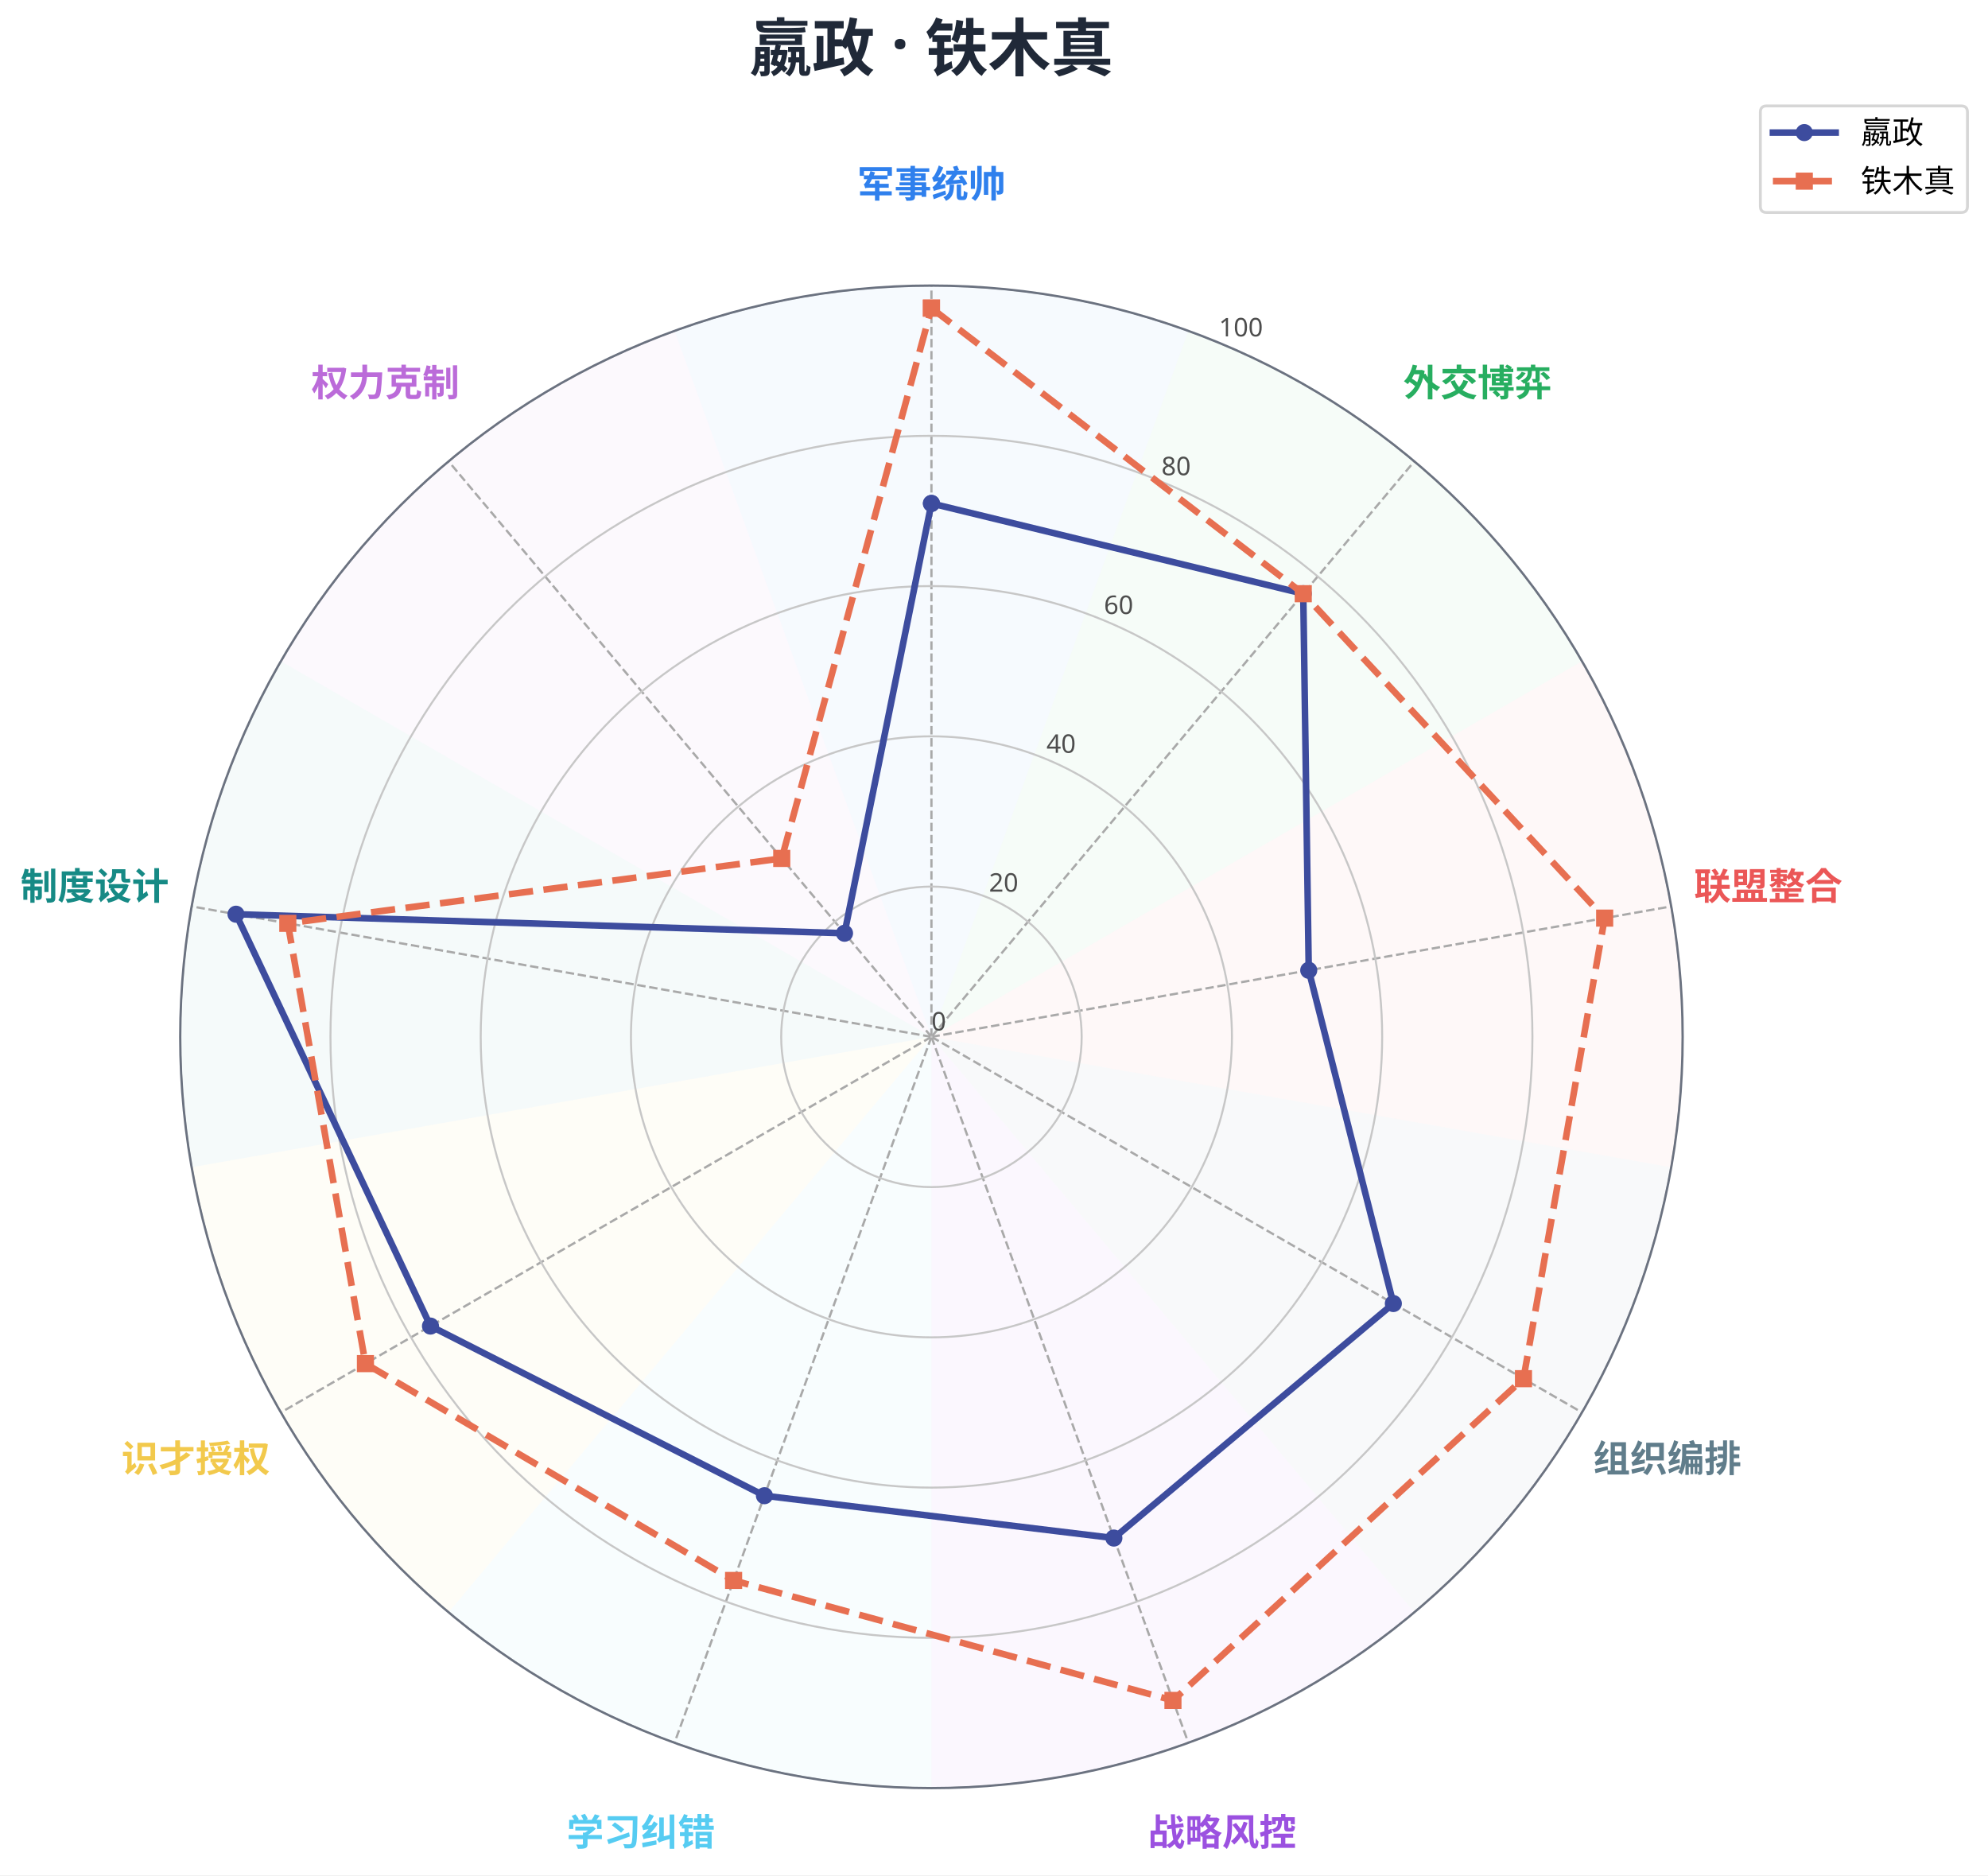
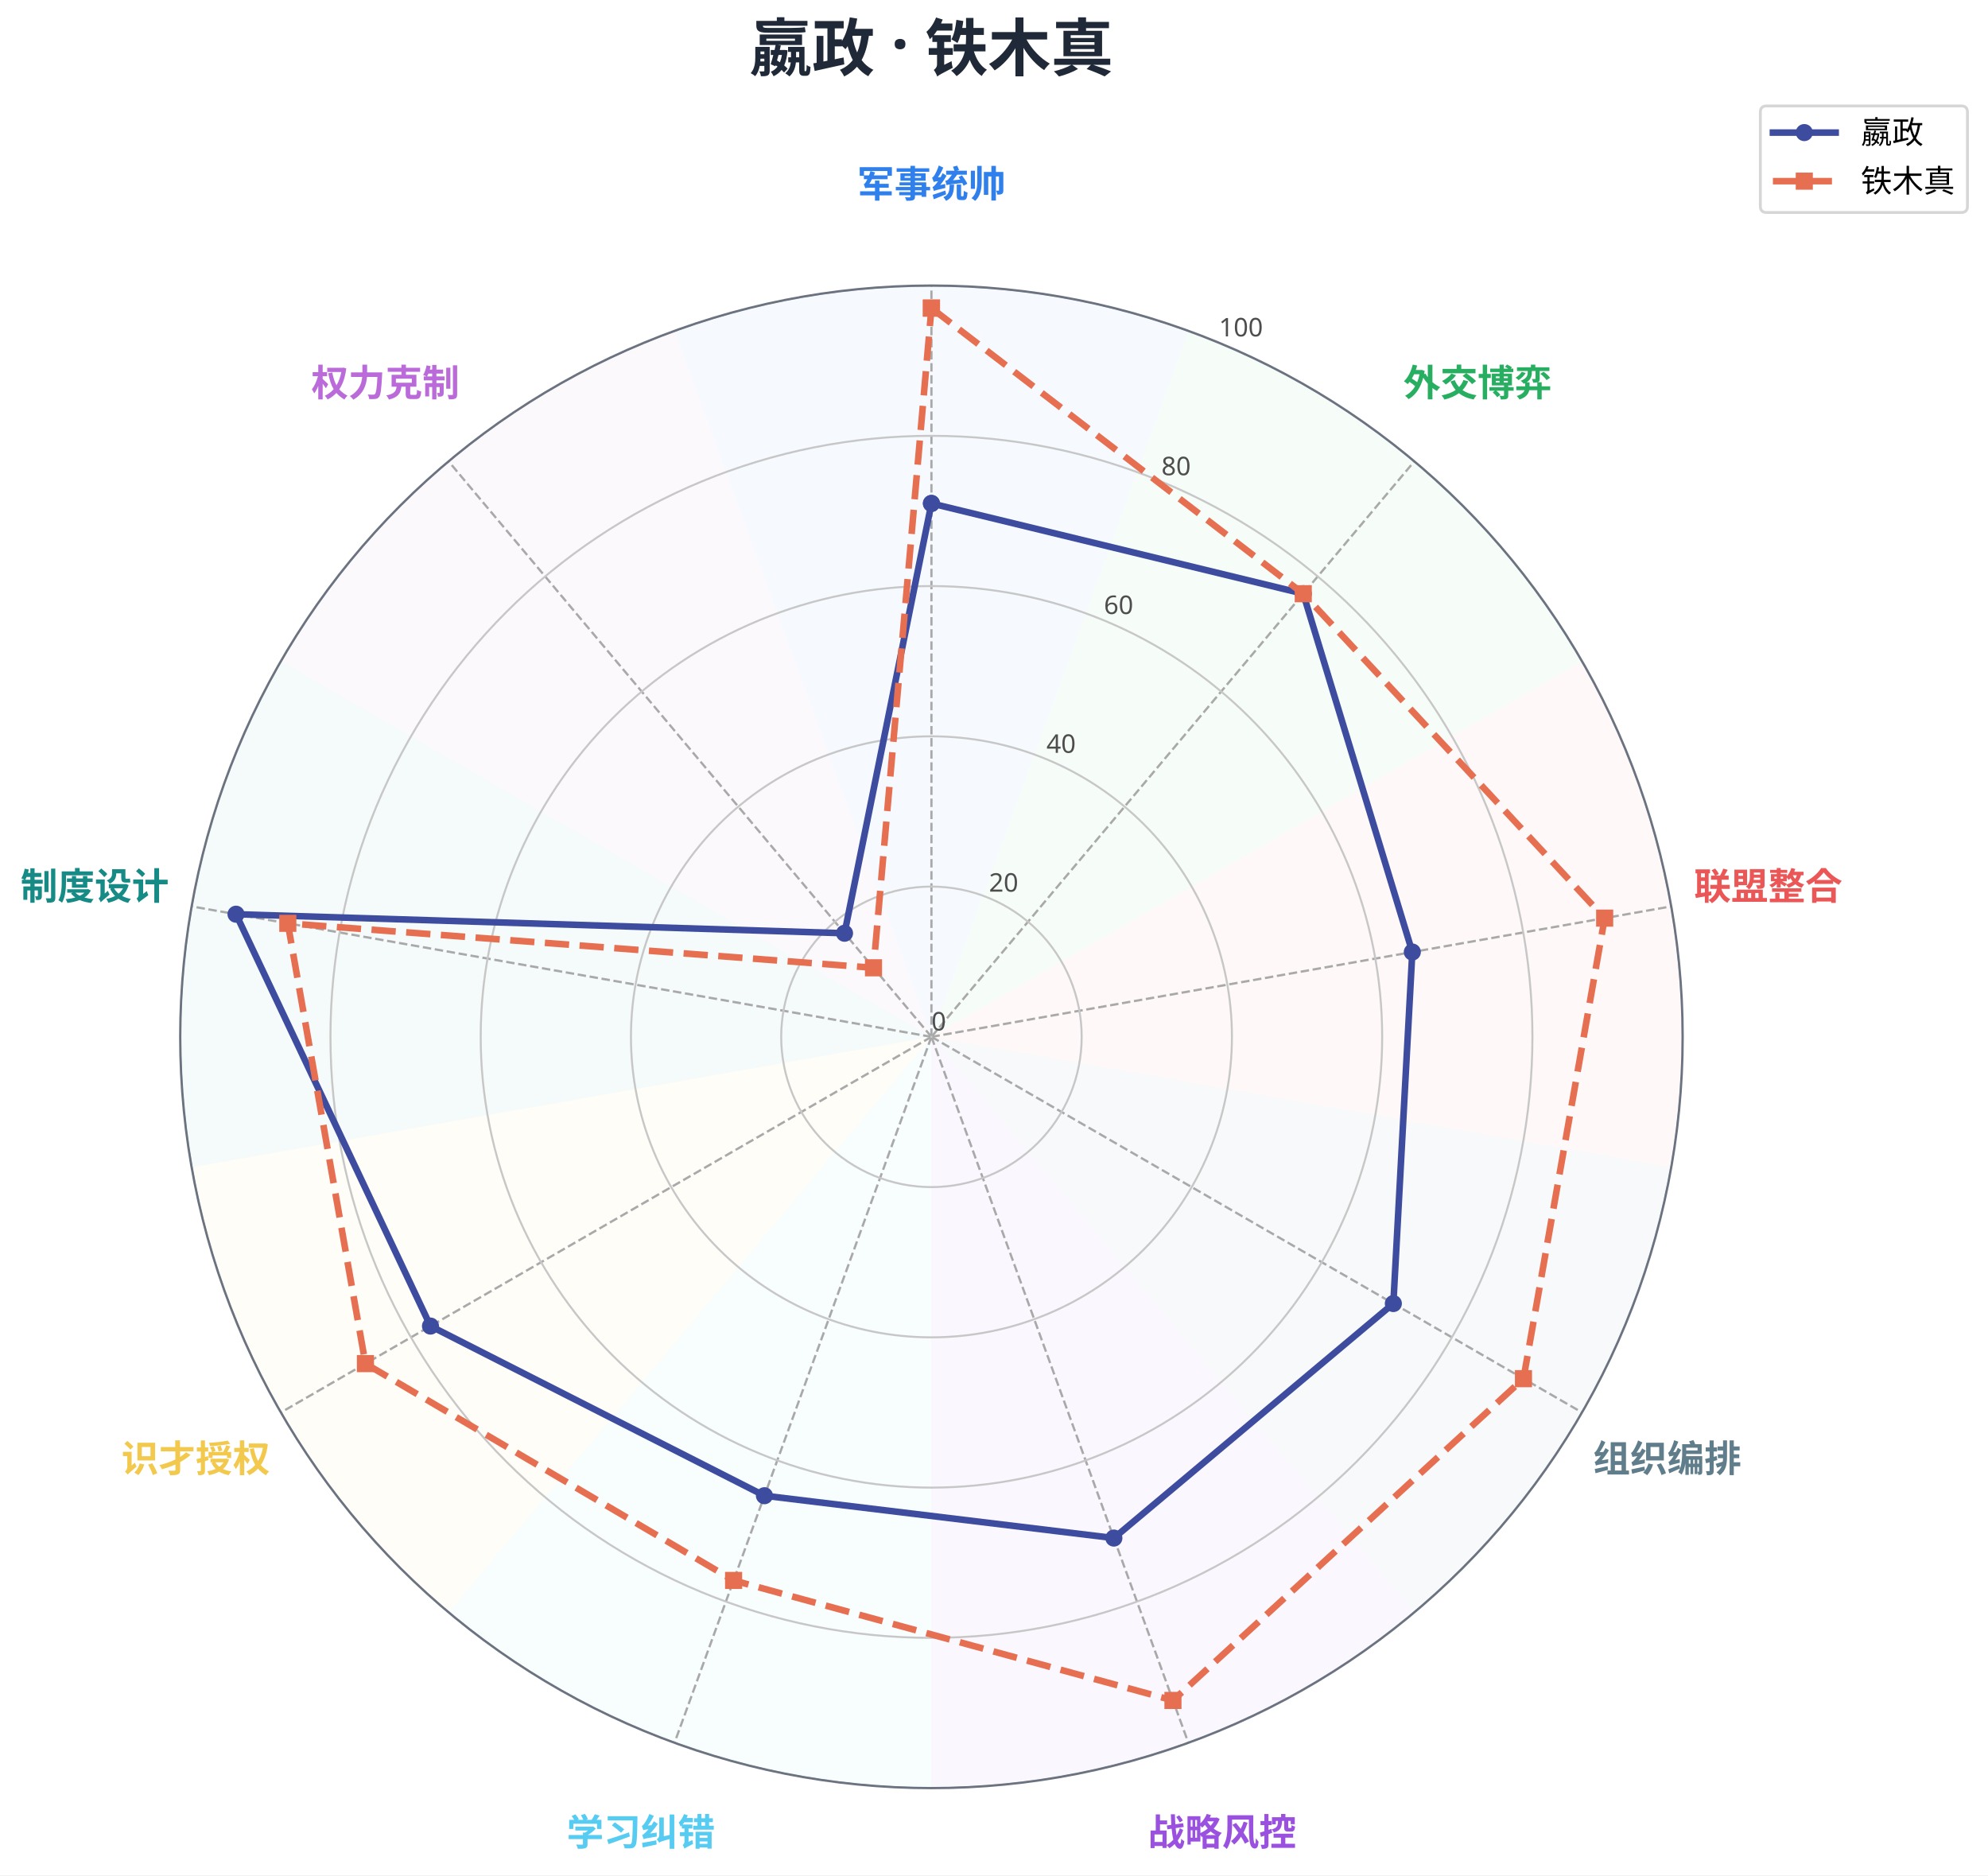
<svg xmlns="http://www.w3.org/2000/svg" xmlns:xlink="http://www.w3.org/1999/xlink" width="696.891pt" height="657.328pt" viewBox="0 0 696.891 657.328" version="1.1">
  <defs>
    <style type="text/css">*{stroke-linejoin: round; stroke-linecap: butt}</style>
  </defs>
  <g id="figure_1">
    <g id="patch_1">
      <path d="M 0 657.328 L 696.891 657.328 L 696.891 0 L 0 0 z " style="fill: #ffffff" />
    </g>
    <g id="axes_1">
      <g id="patch_2">
        <path d="M 589.855 363.438 C 589.855 328.857 583.043 294.611 569.81 262.662 C 556.576 230.713 537.177 201.681 512.725 177.229 C 488.272 152.776 459.24 133.377 427.291 120.144 C 395.342 106.91 361.097 100.098 326.515 100.098 C 291.934 100.098 257.688 106.91 225.739 120.144 C 193.79 133.377 164.758 152.776 140.306 177.229 C 115.853 201.681 96.454 230.713 83.221 262.662 C 69.987 294.611 63.175 328.857 63.175 363.438 C 63.175 398.02 69.987 432.265 83.221 464.214 C 96.454 496.163 115.853 525.195 140.306 549.648 C 164.758 574.1 193.79 593.499 225.739 606.732 C 257.688 619.966 291.934 626.778 326.515 626.778 C 361.097 626.778 395.342 619.966 427.291 606.732 C 459.24 593.499 488.272 574.1 512.725 549.648 C 537.177 525.195 556.576 496.163 569.81 464.214 C 583.043 432.265 589.855 398.02 589.855 363.438 M 326.515 363.438 C 326.515 363.438 326.515 363.438 326.515 363.438 C 326.515 363.438 326.515 363.438 326.515 363.438 C 326.515 363.438 326.515 363.438 326.515 363.438 C 326.515 363.438 326.515 363.438 326.515 363.438 C 326.515 363.438 326.515 363.438 326.515 363.438 C 326.515 363.438 326.515 363.438 326.515 363.438 C 326.515 363.438 326.515 363.438 326.515 363.438 C 326.515 363.438 326.515 363.438 326.515 363.438 C 326.515 363.438 326.515 363.438 326.515 363.438 C 326.515 363.438 326.515 363.438 326.515 363.438 C 326.515 363.438 326.515 363.438 326.515 363.438 C 326.515 363.438 326.515 363.438 326.515 363.438 C 326.515 363.438 326.515 363.438 326.515 363.438 C 326.515 363.438 326.515 363.438 326.515 363.438 C 326.515 363.438 326.515 363.438 326.515 363.438 C 326.515 363.438 326.515 363.438 326.515 363.438 z " style="fill: #ffffff" />
      </g>
      <g id="patch_3">
-         <path d="M 326.515 363.438 C 326.515 363.438 326.515 363.438 326.515 363.438 C 326.515 363.438 326.515 363.438 326.515 363.438 L 416.583 115.979 C 387.717 105.473 357.234 100.098 326.515 100.098 C 295.797 100.098 265.314 105.473 236.448 115.979 z " clip-path="url(#p29d06a5797)" style="fill: #2f80ed; opacity: 0.045" />
+         <path d="M 326.515 363.438 C 326.515 363.438 326.515 363.438 326.515 363.438 C 326.515 363.438 326.515 363.438 326.515 363.438 L 416.583 115.979 C 387.717 105.473 357.234 100.098 326.515 100.098 C 295.797 100.098 265.314 105.473 236.448 115.979 z " clip-path="url(#p7f6517b4c7)" style="fill: #2f80ed; opacity: 0.045" />
      </g>
      <g id="patch_4">
-         <path d="M 326.515 363.438 C 326.515 363.438 326.515 363.438 326.515 363.438 C 326.515 363.438 326.515 363.438 326.515 363.438 L 554.574 231.768 C 539.215 205.165 519.319 181.453 495.787 161.708 C 472.255 141.962 445.449 126.486 416.583 115.979 z " clip-path="url(#p29d06a5797)" style="fill: #27ae60; opacity: 0.045" />
+         <path d="M 326.515 363.438 C 326.515 363.438 326.515 363.438 326.515 363.438 C 326.515 363.438 326.515 363.438 326.515 363.438 L 554.574 231.768 C 539.215 205.165 519.319 181.453 495.787 161.708 C 472.255 141.962 445.449 126.486 416.583 115.979 z " clip-path="url(#p7f6517b4c7)" style="fill: #27ae60; opacity: 0.045" />
      </g>
      <g id="patch_5">
-         <path d="M 326.515 363.438 C 326.515 363.438 326.515 363.438 326.515 363.438 C 326.515 363.438 326.515 363.438 326.515 363.438 L 585.854 409.167 C 591.189 378.915 591.189 347.961 585.854 317.71 C 580.52 287.458 569.934 258.371 554.574 231.768 z " clip-path="url(#p29d06a5797)" style="fill: #eb5757; opacity: 0.045" />
+         <path d="M 326.515 363.438 C 326.515 363.438 326.515 363.438 326.515 363.438 C 326.515 363.438 326.515 363.438 326.515 363.438 L 585.854 409.167 C 591.189 378.915 591.189 347.961 585.854 317.71 C 580.52 287.458 569.934 258.371 554.574 231.768 z " clip-path="url(#p7f6517b4c7)" style="fill: #eb5757; opacity: 0.045" />
      </g>
      <g id="patch_6">
-         <path d="M 326.515 363.438 C 326.515 363.438 326.515 363.438 326.515 363.438 C 326.515 363.438 326.515 363.438 326.515 363.438 L 495.787 565.168 C 519.319 545.423 539.215 521.711 554.574 495.108 C 569.934 468.505 580.52 439.418 585.854 409.167 z " clip-path="url(#p29d06a5797)" style="fill: #607d8b; opacity: 0.045" />
+         <path d="M 326.515 363.438 C 326.515 363.438 326.515 363.438 326.515 363.438 C 326.515 363.438 326.515 363.438 326.515 363.438 L 495.787 565.168 C 519.319 545.423 539.215 521.711 554.574 495.108 C 569.934 468.505 580.52 439.418 585.854 409.167 z " clip-path="url(#p7f6517b4c7)" style="fill: #607d8b; opacity: 0.045" />
      </g>
      <g id="patch_7">
-         <path d="M 326.515 363.438 C 326.515 363.438 326.515 363.438 326.515 363.438 C 326.515 363.438 326.515 363.438 326.515 363.438 L 326.515 626.778 C 357.234 626.778 387.717 621.403 416.583 610.897 C 445.449 600.39 472.255 584.914 495.787 565.168 z " clip-path="url(#p29d06a5797)" style="fill: #9b51e0; opacity: 0.045" />
+         <path d="M 326.515 363.438 C 326.515 363.438 326.515 363.438 326.515 363.438 C 326.515 363.438 326.515 363.438 326.515 363.438 L 326.515 626.778 C 357.234 626.778 387.717 621.403 416.583 610.897 C 445.449 600.39 472.255 584.914 495.787 565.168 z " clip-path="url(#p7f6517b4c7)" style="fill: #9b51e0; opacity: 0.045" />
      </g>
      <g id="patch_8">
-         <path d="M 326.515 363.438 C 326.515 363.438 326.515 363.438 326.515 363.438 C 326.515 363.438 326.515 363.438 326.515 363.438 L 157.243 565.168 C 180.775 584.914 207.582 600.39 236.448 610.897 C 265.314 621.403 295.797 626.778 326.515 626.778 z " clip-path="url(#p29d06a5797)" style="fill: #56ccf2; opacity: 0.045" />
+         <path d="M 326.515 363.438 C 326.515 363.438 326.515 363.438 326.515 363.438 C 326.515 363.438 326.515 363.438 326.515 363.438 L 157.243 565.168 C 180.775 584.914 207.582 600.39 236.448 610.897 C 265.314 621.403 295.797 626.778 326.515 626.778 z " clip-path="url(#p7f6517b4c7)" style="fill: #56ccf2; opacity: 0.045" />
      </g>
      <g id="patch_9">
-         <path d="M 326.515 363.438 C 326.515 363.438 326.515 363.438 326.515 363.438 C 326.515 363.438 326.515 363.438 326.515 363.438 L 67.176 409.167 C 72.51 439.418 83.097 468.505 98.456 495.108 C 113.815 521.711 133.712 545.423 157.243 565.168 z " clip-path="url(#p29d06a5797)" style="fill: #f2c94c; opacity: 0.045" />
+         <path d="M 326.515 363.438 C 326.515 363.438 326.515 363.438 326.515 363.438 C 326.515 363.438 326.515 363.438 326.515 363.438 L 67.176 409.167 C 72.51 439.418 83.097 468.505 98.456 495.108 C 113.815 521.711 133.712 545.423 157.243 565.168 z " clip-path="url(#p7f6517b4c7)" style="fill: #f2c94c; opacity: 0.045" />
      </g>
      <g id="patch_10">
-         <path d="M 326.515 363.438 C 326.515 363.438 326.515 363.438 326.515 363.438 C 326.515 363.438 326.515 363.438 326.515 363.438 L 98.456 231.768 C 83.097 258.371 72.51 287.458 67.176 317.71 C 61.842 347.961 61.842 378.915 67.176 409.167 z " clip-path="url(#p29d06a5797)" style="fill: #168a85; opacity: 0.045" />
+         <path d="M 326.515 363.438 C 326.515 363.438 326.515 363.438 326.515 363.438 C 326.515 363.438 326.515 363.438 326.515 363.438 L 98.456 231.768 C 83.097 258.371 72.51 287.458 67.176 317.71 C 61.842 347.961 61.842 378.915 67.176 409.167 z " clip-path="url(#p7f6517b4c7)" style="fill: #168a85; opacity: 0.045" />
      </g>
      <g id="patch_11">
-         <path d="M 326.515 363.438 C 326.515 363.438 326.515 363.438 326.515 363.438 C 326.515 363.438 326.515 363.438 326.515 363.438 L 236.448 115.979 C 207.582 126.486 180.775 141.962 157.243 161.708 C 133.712 181.453 113.815 205.165 98.456 231.768 z " clip-path="url(#p29d06a5797)" style="fill: #bb6bd9; opacity: 0.045" />
+         <path d="M 326.515 363.438 C 326.515 363.438 326.515 363.438 326.515 363.438 C 326.515 363.438 326.515 363.438 326.515 363.438 L 236.448 115.979 C 207.582 126.486 180.775 141.962 157.243 161.708 C 133.712 181.453 113.815 205.165 98.456 231.768 z " clip-path="url(#p7f6517b4c7)" style="fill: #bb6bd9; opacity: 0.045" />
      </g>
      <g id="matplotlib.axis_1">
        <g id="xtick_1">
          <g id="line2d_1">
-             <path d="M 326.515 363.438 L 326.515 100.098 " clip-path="url(#p29d06a5797)" style="fill: none; stroke-dasharray: 2.96,1.28; stroke-dashoffset: 0; stroke: #a9a9a9; stroke-width: 0.8" />
+             <path d="M 326.515 363.438 L 326.515 100.098 " clip-path="url(#p7f6517b4c7)" style="fill: none; stroke-dasharray: 2.96,1.28; stroke-dashoffset: 0; stroke: #a9a9a9; stroke-width: 0.8" />
          </g>
          <g id="text_1">
            <text style="font-weight: 600; font-size: 13px; font-family: 'Microsoft YaHei'; text-anchor: middle; fill: #2f80ed" x="326.515" y="69.178" transform="rotate(-0 326.5151 69.17812)">军事统帅</text>
          </g>
        </g>
        <g id="xtick_2">
          <g id="line2d_2">
-             <path d="M 326.515 363.438 L 495.787 161.708 " clip-path="url(#p29d06a5797)" style="fill: none; stroke-dasharray: 2.96,1.28; stroke-dashoffset: 0; stroke: #a9a9a9; stroke-width: 0.8" />
+             <path d="M 326.515 363.438 L 495.787 161.708 " clip-path="url(#p7f6517b4c7)" style="fill: none; stroke-dasharray: 2.96,1.28; stroke-dashoffset: 0; stroke: #a9a9a9; stroke-width: 0.8" />
          </g>
          <g id="text_2">
            <text style="font-weight: 600; font-size: 13px; font-family: 'Microsoft YaHei'; text-anchor: middle; fill: #27ae60" x="517.963" y="138.859" transform="rotate(-0 517.963 138.8594)">外交博弈</text>
          </g>
        </g>
        <g id="xtick_3">
          <g id="line2d_3">
-             <path d="M 326.515 363.438 L 585.854 317.71 " clip-path="url(#p29d06a5797)" style="fill: none; stroke-dasharray: 2.96,1.28; stroke-dashoffset: 0; stroke: #a9a9a9; stroke-width: 0.8" />
+             <path d="M 326.515 363.438 L 585.854 317.71 " clip-path="url(#p7f6517b4c7)" style="fill: none; stroke-dasharray: 2.96,1.28; stroke-dashoffset: 0; stroke: #a9a9a9; stroke-width: 0.8" />
          </g>
          <g id="text_3">
            <text style="font-weight: 600; font-size: 13px; font-family: 'Microsoft YaHei'; text-anchor: middle; fill: #eb5757" x="619.83" y="315.299" transform="rotate(-0 619.8303 315.2988)">联盟整合</text>
          </g>
        </g>
        <g id="xtick_4">
          <g id="line2d_4">
-             <path d="M 326.515 363.438 L 554.574 495.108 " clip-path="url(#p29d06a5797)" style="fill: none; stroke-dasharray: 2.96,1.28; stroke-dashoffset: 0; stroke: #a9a9a9; stroke-width: 0.8" />
+             <path d="M 326.515 363.438 L 554.574 495.108 " clip-path="url(#p7f6517b4c7)" style="fill: none; stroke-dasharray: 2.96,1.28; stroke-dashoffset: 0; stroke: #a9a9a9; stroke-width: 0.8" />
          </g>
          <g id="text_4">
            <text style="font-weight: 600; font-size: 13px; font-family: 'Microsoft YaHei'; text-anchor: middle; fill: #607d8b" x="584.452" y="515.938" transform="rotate(-0 584.4521 515.9381)">组织编排</text>
          </g>
        </g>
        <g id="xtick_5">
          <g id="line2d_5">
-             <path d="M 326.515 363.438 L 416.583 610.897 " clip-path="url(#p29d06a5797)" style="fill: none; stroke-dasharray: 2.96,1.28; stroke-dashoffset: 0; stroke: #a9a9a9; stroke-width: 0.8" />
+             <path d="M 326.515 363.438 L 416.583 610.897 " clip-path="url(#p7f6517b4c7)" style="fill: none; stroke-dasharray: 2.96,1.28; stroke-dashoffset: 0; stroke: #a9a9a9; stroke-width: 0.8" />
          </g>
          <g id="text_5">
            <text style="font-weight: 600; font-size: 13px; font-family: 'Microsoft YaHei'; text-anchor: middle; fill: #9b51e0" x="428.382" y="646.896" transform="rotate(-0 428.3824 646.8962)">战略风控</text>
          </g>
        </g>
        <g id="xtick_6">
          <g id="line2d_6">
-             <path d="M 326.515 363.438 L 236.448 610.897 " clip-path="url(#p29d06a5797)" style="fill: none; stroke-dasharray: 2.96,1.28; stroke-dashoffset: 0; stroke: #a9a9a9; stroke-width: 0.8" />
+             <path d="M 326.515 363.438 L 236.448 610.897 " clip-path="url(#p7f6517b4c7)" style="fill: none; stroke-dasharray: 2.96,1.28; stroke-dashoffset: 0; stroke: #a9a9a9; stroke-width: 0.8" />
          </g>
          <g id="text_6">
            <text style="font-weight: 600; font-size: 13px; font-family: 'Microsoft YaHei'; text-anchor: middle; fill: #56ccf2" x="224.648" y="646.896" transform="rotate(-0 224.6479 646.8962)">学习纠错</text>
          </g>
        </g>
        <g id="xtick_7">
          <g id="line2d_7">
-             <path d="M 326.515 363.438 L 98.456 495.108 " clip-path="url(#p29d06a5797)" style="fill: none; stroke-dasharray: 2.96,1.28; stroke-dashoffset: 0; stroke: #a9a9a9; stroke-width: 0.8" />
+             <path d="M 326.515 363.438 L 98.456 495.108 " clip-path="url(#p7f6517b4c7)" style="fill: none; stroke-dasharray: 2.96,1.28; stroke-dashoffset: 0; stroke: #a9a9a9; stroke-width: 0.8" />
          </g>
          <g id="text_7">
            <text style="font-weight: 600; font-size: 13px; font-family: 'Microsoft YaHei'; text-anchor: middle; fill: #f2c94c" x="68.578" y="515.938" transform="rotate(-0 68.57814 515.9381)">识才授权</text>
          </g>
        </g>
        <g id="xtick_8">
          <g id="line2d_8">
-             <path d="M 326.515 363.438 L 67.176 317.71 " clip-path="url(#p29d06a5797)" style="fill: none; stroke-dasharray: 2.96,1.28; stroke-dashoffset: 0; stroke: #a9a9a9; stroke-width: 0.8" />
+             <path d="M 326.515 363.438 L 67.176 317.71 " clip-path="url(#p7f6517b4c7)" style="fill: none; stroke-dasharray: 2.96,1.28; stroke-dashoffset: 0; stroke: #a9a9a9; stroke-width: 0.8" />
          </g>
          <g id="text_8">
            <text style="font-weight: 600; font-size: 13px; font-family: 'Microsoft YaHei'; text-anchor: middle; fill: #168a85" x="33.2" y="315.299" transform="rotate(-0 33.2 315.2988)">制度设计</text>
          </g>
        </g>
        <g id="xtick_9">
          <g id="line2d_9">
-             <path d="M 326.515 363.438 L 157.243 161.708 " clip-path="url(#p29d06a5797)" style="fill: none; stroke-dasharray: 2.96,1.28; stroke-dashoffset: 0; stroke: #a9a9a9; stroke-width: 0.8" />
+             <path d="M 326.515 363.438 L 157.243 161.708 " clip-path="url(#p7f6517b4c7)" style="fill: none; stroke-dasharray: 2.96,1.28; stroke-dashoffset: 0; stroke: #a9a9a9; stroke-width: 0.8" />
          </g>
          <g id="text_9">
            <text style="font-weight: 600; font-size: 13px; font-family: 'Microsoft YaHei'; text-anchor: middle; fill: #bb6bd9" x="135.067" y="138.859" transform="rotate(-0 135.0673 138.8594)">权力克制</text>
          </g>
        </g>
      </g>
      <g id="matplotlib.axis_2">
        <g id="ytick_1">
          <g id="line2d_10">
-             <path d="M 326.515 363.438 C 326.515 363.438 326.515 363.438 326.515 363.438 C 326.515 363.438 326.515 363.438 326.515 363.438 C 326.515 363.438 326.515 363.438 326.515 363.438 C 326.515 363.438 326.515 363.438 326.515 363.438 C 326.515 363.438 326.515 363.438 326.515 363.438 C 326.515 363.438 326.515 363.438 326.515 363.438 C 326.515 363.438 326.515 363.438 326.515 363.438 C 326.515 363.438 326.515 363.438 326.515 363.438 C 326.515 363.438 326.515 363.438 326.515 363.438 C 326.515 363.438 326.515 363.438 326.515 363.438 C 326.515 363.438 326.515 363.438 326.515 363.438 C 326.515 363.438 326.515 363.438 326.515 363.438 C 326.515 363.438 326.515 363.438 326.515 363.438 C 326.515 363.438 326.515 363.438 326.515 363.438 C 326.515 363.438 326.515 363.438 326.515 363.438 C 326.515 363.438 326.515 363.438 326.515 363.438 " clip-path="url(#p29d06a5797)" style="fill: none; stroke: #c7c7c7; stroke-width: 0.7; stroke-linecap: square" />
+             <path d="M 326.515 363.438 C 326.515 363.438 326.515 363.438 326.515 363.438 C 326.515 363.438 326.515 363.438 326.515 363.438 C 326.515 363.438 326.515 363.438 326.515 363.438 C 326.515 363.438 326.515 363.438 326.515 363.438 C 326.515 363.438 326.515 363.438 326.515 363.438 C 326.515 363.438 326.515 363.438 326.515 363.438 C 326.515 363.438 326.515 363.438 326.515 363.438 C 326.515 363.438 326.515 363.438 326.515 363.438 C 326.515 363.438 326.515 363.438 326.515 363.438 C 326.515 363.438 326.515 363.438 326.515 363.438 C 326.515 363.438 326.515 363.438 326.515 363.438 C 326.515 363.438 326.515 363.438 326.515 363.438 C 326.515 363.438 326.515 363.438 326.515 363.438 C 326.515 363.438 326.515 363.438 326.515 363.438 C 326.515 363.438 326.515 363.438 326.515 363.438 C 326.515 363.438 326.515 363.438 326.515 363.438 " clip-path="url(#p7f6517b4c7)" style="fill: none; stroke: #c7c7c7; stroke-width: 0.7; stroke-linecap: square" />
          </g>
          <g id="text_10">
            <text style="font-size: 9px; font-family: 'Microsoft YaHei'; text-anchor: start; fill: #4d4d4d" x="326.515" y="361.201" transform="rotate(-0 326.5151 361.2007)">0</text>
          </g>
        </g>
        <g id="ytick_2">
          <g id="line2d_11">
-             <path d="M 326.515 310.77 C 333.431 310.77 340.28 312.132 346.67 314.779 C 353.06 317.426 358.866 321.306 363.757 326.196 C 368.648 331.087 372.527 336.893 375.174 343.283 C 377.821 349.673 379.183 356.522 379.183 363.438 C 379.183 370.354 377.821 377.203 375.174 383.593 C 372.527 389.983 368.648 395.789 363.757 400.68 C 358.866 405.571 353.06 409.45 346.67 412.097 C 340.28 414.744 333.431 416.106 326.515 416.106 C 319.599 416.106 312.75 414.744 306.36 412.097 C 299.97 409.45 294.164 405.571 289.273 400.68 C 284.383 395.789 280.503 389.983 277.856 383.593 C 275.21 377.203 273.847 370.354 273.847 363.438 C 273.847 356.522 275.21 349.673 277.856 343.283 C 280.503 336.893 284.383 331.087 289.273 326.196 C 294.164 321.306 299.97 317.426 306.36 314.779 C 312.75 312.132 319.599 310.77 326.515 310.77 " clip-path="url(#p29d06a5797)" style="fill: none; stroke: #c7c7c7; stroke-width: 0.7; stroke-linecap: square" />
+             <path d="M 326.515 310.77 C 333.431 310.77 340.28 312.132 346.67 314.779 C 353.06 317.426 358.866 321.306 363.757 326.196 C 368.648 331.087 372.527 336.893 375.174 343.283 C 377.821 349.673 379.183 356.522 379.183 363.438 C 379.183 370.354 377.821 377.203 375.174 383.593 C 372.527 389.983 368.648 395.789 363.757 400.68 C 358.866 405.571 353.06 409.45 346.67 412.097 C 340.28 414.744 333.431 416.106 326.515 416.106 C 319.599 416.106 312.75 414.744 306.36 412.097 C 299.97 409.45 294.164 405.571 289.273 400.68 C 284.383 395.789 280.503 389.983 277.856 383.593 C 275.21 377.203 273.847 370.354 273.847 363.438 C 273.847 356.522 275.21 349.673 277.856 343.283 C 280.503 336.893 284.383 331.087 289.273 326.196 C 294.164 321.306 299.97 317.426 306.36 314.779 C 312.75 312.132 319.599 310.77 326.515 310.77 " clip-path="url(#p7f6517b4c7)" style="fill: none; stroke: #c7c7c7; stroke-width: 0.7; stroke-linecap: square" />
          </g>
          <g id="text_11">
            <text style="font-size: 9px; font-family: 'Microsoft YaHei'; text-anchor: start; fill: #4d4d4d" x="346.67" y="312.542" transform="rotate(-0 346.6703 312.5418)">20</text>
          </g>
        </g>
        <g id="ytick_3">
          <g id="line2d_12">
-             <path d="M 326.515 258.102 C 340.348 258.102 354.046 260.827 366.825 266.12 C 379.605 271.414 391.218 279.173 400.999 288.954 C 410.78 298.735 418.539 310.348 423.833 323.128 C 429.126 335.907 431.851 349.605 431.851 363.438 C 431.851 377.271 429.126 390.969 423.833 403.748 C 418.539 416.528 410.78 428.141 400.999 437.922 C 391.218 447.703 379.605 455.462 366.825 460.756 C 354.046 466.049 340.348 468.774 326.515 468.774 C 312.683 468.774 298.984 466.049 286.205 460.756 C 273.425 455.462 261.812 447.703 252.031 437.922 C 242.25 428.141 234.491 416.528 229.197 403.748 C 223.904 390.969 221.179 377.271 221.179 363.438 C 221.179 349.605 223.904 335.907 229.197 323.128 C 234.491 310.348 242.25 298.735 252.031 288.954 C 261.812 279.173 273.425 271.414 286.205 266.12 C 298.984 260.827 312.683 258.102 326.515 258.102 " clip-path="url(#p29d06a5797)" style="fill: none; stroke: #c7c7c7; stroke-width: 0.7; stroke-linecap: square" />
+             <path d="M 326.515 258.102 C 340.348 258.102 354.046 260.827 366.825 266.12 C 379.605 271.414 391.218 279.173 400.999 288.954 C 410.78 298.735 418.539 310.348 423.833 323.128 C 429.126 335.907 431.851 349.605 431.851 363.438 C 431.851 377.271 429.126 390.969 423.833 403.748 C 418.539 416.528 410.78 428.141 400.999 437.922 C 391.218 447.703 379.605 455.462 366.825 460.756 C 354.046 466.049 340.348 468.774 326.515 468.774 C 312.683 468.774 298.984 466.049 286.205 460.756 C 273.425 455.462 261.812 447.703 252.031 437.922 C 242.25 428.141 234.491 416.528 229.197 403.748 C 223.904 390.969 221.179 377.271 221.179 363.438 C 221.179 349.605 223.904 335.907 229.197 323.128 C 234.491 310.348 242.25 298.735 252.031 288.954 C 261.812 279.173 273.425 271.414 286.205 266.12 C 298.984 260.827 312.683 258.102 326.515 258.102 " clip-path="url(#p7f6517b4c7)" style="fill: none; stroke: #c7c7c7; stroke-width: 0.7; stroke-linecap: square" />
          </g>
          <g id="text_12">
            <text style="font-size: 9px; font-family: 'Microsoft YaHei'; text-anchor: start; fill: #4d4d4d" x="366.825" y="263.883" transform="rotate(-0 366.8255 263.8829)">40</text>
          </g>
        </g>
        <g id="ytick_4">
          <g id="line2d_13">
-             <path d="M 326.515 205.434 C 347.264 205.434 367.811 209.521 386.981 217.461 C 406.15 225.402 423.569 237.041 438.241 251.712 C 452.913 266.384 464.552 283.803 472.492 302.973 C 480.432 322.142 484.519 342.689 484.519 363.438 C 484.519 384.187 480.432 404.734 472.492 423.904 C 464.552 443.073 452.913 460.492 438.241 475.164 C 423.569 489.835 406.15 501.474 386.981 509.415 C 367.811 517.355 347.264 521.442 326.515 521.442 C 305.766 521.442 285.219 517.355 266.05 509.415 C 246.88 501.474 229.461 489.835 214.789 475.164 C 200.118 460.492 188.479 443.073 180.538 423.904 C 172.598 404.734 168.511 384.187 168.511 363.438 C 168.511 342.689 172.598 322.142 180.538 302.973 C 188.479 283.803 200.118 266.384 214.789 251.712 C 229.461 237.041 246.88 225.402 266.05 217.461 C 285.219 209.521 305.766 205.434 326.515 205.434 " clip-path="url(#p29d06a5797)" style="fill: none; stroke: #c7c7c7; stroke-width: 0.7; stroke-linecap: square" />
+             <path d="M 326.515 205.434 C 347.264 205.434 367.811 209.521 386.981 217.461 C 406.15 225.402 423.569 237.041 438.241 251.712 C 452.913 266.384 464.552 283.803 472.492 302.973 C 480.432 322.142 484.519 342.689 484.519 363.438 C 484.519 384.187 480.432 404.734 472.492 423.904 C 464.552 443.073 452.913 460.492 438.241 475.164 C 423.569 489.835 406.15 501.474 386.981 509.415 C 367.811 517.355 347.264 521.442 326.515 521.442 C 305.766 521.442 285.219 517.355 266.05 509.415 C 246.88 501.474 229.461 489.835 214.789 475.164 C 200.118 460.492 188.479 443.073 180.538 423.904 C 172.598 404.734 168.511 384.187 168.511 363.438 C 168.511 342.689 172.598 322.142 180.538 302.973 C 188.479 283.803 200.118 266.384 214.789 251.712 C 229.461 237.041 246.88 225.402 266.05 217.461 C 285.219 209.521 305.766 205.434 326.515 205.434 " clip-path="url(#p7f6517b4c7)" style="fill: none; stroke: #c7c7c7; stroke-width: 0.7; stroke-linecap: square" />
          </g>
          <g id="text_13">
            <text style="font-size: 9px; font-family: 'Microsoft YaHei'; text-anchor: start; fill: #4d4d4d" x="386.981" y="215.224" transform="rotate(-0 386.9807 215.224)">60</text>
          </g>
        </g>
        <g id="ytick_5">
          <g id="line2d_14">
-             <path d="M 326.515 152.766 C 354.18 152.766 381.577 158.215 407.136 168.802 C 432.695 179.39 455.92 194.908 475.483 214.47 C 495.045 234.033 510.564 257.258 521.151 282.817 C 531.738 308.377 537.187 335.773 537.187 363.438 C 537.187 391.103 531.738 418.499 521.151 444.059 C 510.564 469.618 495.045 492.843 475.483 512.406 C 455.92 531.968 432.695 547.487 407.136 558.074 C 381.577 568.661 354.18 574.11 326.515 574.11 C 298.85 574.11 271.454 568.661 245.894 558.074 C 220.335 547.487 197.11 531.968 177.548 512.406 C 157.985 492.843 142.467 469.618 131.88 444.059 C 121.293 418.499 115.843 391.103 115.843 363.438 C 115.843 335.773 121.293 308.377 131.88 282.817 C 142.467 257.258 157.985 234.033 177.548 214.47 C 197.11 194.908 220.335 179.39 245.894 168.802 C 271.454 158.215 298.85 152.766 326.515 152.766 " clip-path="url(#p29d06a5797)" style="fill: none; stroke: #c7c7c7; stroke-width: 0.7; stroke-linecap: square" />
+             <path d="M 326.515 152.766 C 354.18 152.766 381.577 158.215 407.136 168.802 C 432.695 179.39 455.92 194.908 475.483 214.47 C 495.045 234.033 510.564 257.258 521.151 282.817 C 531.738 308.377 537.187 335.773 537.187 363.438 C 537.187 391.103 531.738 418.499 521.151 444.059 C 510.564 469.618 495.045 492.843 475.483 512.406 C 455.92 531.968 432.695 547.487 407.136 558.074 C 381.577 568.661 354.18 574.11 326.515 574.11 C 298.85 574.11 271.454 568.661 245.894 558.074 C 220.335 547.487 197.11 531.968 177.548 512.406 C 157.985 492.843 142.467 469.618 131.88 444.059 C 121.293 418.499 115.843 391.103 115.843 363.438 C 115.843 335.773 121.293 308.377 131.88 282.817 C 142.467 257.258 157.985 234.033 177.548 214.47 C 197.11 194.908 220.335 179.39 245.894 168.802 C 271.454 158.215 298.85 152.766 326.515 152.766 " clip-path="url(#p7f6517b4c7)" style="fill: none; stroke: #c7c7c7; stroke-width: 0.7; stroke-linecap: square" />
          </g>
          <g id="text_14">
            <text style="font-size: 9px; font-family: 'Microsoft YaHei'; text-anchor: start; fill: #4d4d4d" x="407.136" y="166.565" transform="rotate(-0 407.1358 166.5652)">80</text>
          </g>
        </g>
        <g id="ytick_6">
          <g id="line2d_15">
-             <path d="M 326.515 100.098 C 361.097 100.098 395.342 106.91 427.291 120.144 C 459.24 133.377 488.272 152.776 512.725 177.229 C 537.177 201.681 556.576 230.713 569.81 262.662 C 583.043 294.611 589.855 328.857 589.855 363.438 C 589.855 398.02 583.043 432.265 569.81 464.214 C 556.576 496.163 537.177 525.195 512.725 549.648 C 488.272 574.1 459.24 593.499 427.291 606.732 C 395.342 619.966 361.097 626.778 326.515 626.778 C 291.934 626.778 257.688 619.966 225.739 606.732 C 193.79 593.499 164.758 574.1 140.306 549.648 C 115.853 525.195 96.454 496.163 83.221 464.214 C 69.987 432.265 63.175 398.02 63.175 363.438 C 63.175 328.857 69.987 294.611 83.221 262.662 C 96.454 230.713 115.853 201.681 140.306 177.229 C 164.758 152.776 193.79 133.377 225.739 120.144 C 257.688 106.91 291.934 100.098 326.515 100.098 " clip-path="url(#p29d06a5797)" style="fill: none; stroke: #c7c7c7; stroke-width: 0.7; stroke-linecap: square" />
+             <path d="M 326.515 100.098 C 361.097 100.098 395.342 106.91 427.291 120.144 C 459.24 133.377 488.272 152.776 512.725 177.229 C 537.177 201.681 556.576 230.713 569.81 262.662 C 583.043 294.611 589.855 328.857 589.855 363.438 C 589.855 398.02 583.043 432.265 569.81 464.214 C 556.576 496.163 537.177 525.195 512.725 549.648 C 488.272 574.1 459.24 593.499 427.291 606.732 C 395.342 619.966 361.097 626.778 326.515 626.778 C 291.934 626.778 257.688 619.966 225.739 606.732 C 193.79 593.499 164.758 574.1 140.306 549.648 C 115.853 525.195 96.454 496.163 83.221 464.214 C 69.987 432.265 63.175 398.02 63.175 363.438 C 63.175 328.857 69.987 294.611 83.221 262.662 C 96.454 230.713 115.853 201.681 140.306 177.229 C 164.758 152.776 193.79 133.377 225.739 120.144 C 257.688 106.91 291.934 100.098 326.515 100.098 " clip-path="url(#p7f6517b4c7)" style="fill: none; stroke: #c7c7c7; stroke-width: 0.7; stroke-linecap: square" />
          </g>
          <g id="text_15">
            <text style="font-size: 9px; font-family: 'Microsoft YaHei'; text-anchor: start; fill: #4d4d4d" x="427.291" y="117.906" transform="rotate(-0 427.291 117.9063)">100</text>
          </g>
        </g>
      </g>
      <g id="line2d_16">
-         <path d="M 326.515 176.467 L 456.854 208.106 L 458.778 340.117 L 488.437 456.924 L 390.463 539.134 L 267.971 524.286 L 150.91 464.824 L 82.736 320.453 L 296.046 327.127 L 326.515 176.467 " clip-path="url(#p29d06a5797)" style="fill: none; stroke: #3d4c9e; stroke-width: 2.3; stroke-linecap: square" />
+         <path d="M 326.515 176.467 L 456.854 208.106 L 495.086 333.715 L 488.437 456.924 L 390.463 539.134 L 267.971 524.286 L 150.91 464.824 L 82.736 320.453 L 296.046 327.127 L 326.515 176.467 " clip-path="url(#p7f6517b4c7)" style="fill: none; stroke: #3d4c9e; stroke-width: 2.3; stroke-linecap: square" />
        <defs>
-           <path id="m58a6ec3c48" d="M 0 2.5 C 0.663 2.5 1.299 2.237 1.768 1.768 C 2.237 1.299 2.5 0.663 2.5 0 C 2.5 -0.663 2.237 -1.299 1.768 -1.768 C 1.299 -2.237 0.663 -2.5 0 -2.5 C -0.663 -2.5 -1.299 -2.237 -1.768 -1.768 C -2.237 -1.299 -2.5 -0.663 -2.5 0 C -2.5 0.663 -2.237 1.299 -1.768 1.768 C -1.299 2.237 -0.663 2.5 0 2.5 z " style="stroke: #3d4c9e" />
+           <path id="m26c92ab6fd" d="M 0 2.5 C 0.663 2.5 1.299 2.237 1.768 1.768 C 2.237 1.299 2.5 0.663 2.5 0 C 2.5 -0.663 2.237 -1.299 1.768 -1.768 C 1.299 -2.237 0.663 -2.5 0 -2.5 C -0.663 -2.5 -1.299 -2.237 -1.768 -1.768 C -2.237 -1.299 -2.5 -0.663 -2.5 0 C -2.5 0.663 -2.237 1.299 -1.768 1.768 C -1.299 2.237 -0.663 2.5 0 2.5 z " style="stroke: #3d4c9e" />
        </defs>
-         <g clip-path="url(#p29d06a5797)">
-           <use xlink:href="#m58a6ec3c48" x="326.515" y="176.467" style="fill: #3d4c9e; stroke: #3d4c9e" />
-           <use xlink:href="#m58a6ec3c48" x="456.854" y="208.106" style="fill: #3d4c9e; stroke: #3d4c9e" />
-           <use xlink:href="#m58a6ec3c48" x="458.778" y="340.117" style="fill: #3d4c9e; stroke: #3d4c9e" />
-           <use xlink:href="#m58a6ec3c48" x="488.437" y="456.924" style="fill: #3d4c9e; stroke: #3d4c9e" />
-           <use xlink:href="#m58a6ec3c48" x="390.463" y="539.134" style="fill: #3d4c9e; stroke: #3d4c9e" />
-           <use xlink:href="#m58a6ec3c48" x="267.971" y="524.286" style="fill: #3d4c9e; stroke: #3d4c9e" />
-           <use xlink:href="#m58a6ec3c48" x="150.91" y="464.824" style="fill: #3d4c9e; stroke: #3d4c9e" />
-           <use xlink:href="#m58a6ec3c48" x="82.736" y="320.453" style="fill: #3d4c9e; stroke: #3d4c9e" />
-           <use xlink:href="#m58a6ec3c48" x="296.046" y="327.127" style="fill: #3d4c9e; stroke: #3d4c9e" />
-           <use xlink:href="#m58a6ec3c48" x="326.515" y="176.467" style="fill: #3d4c9e; stroke: #3d4c9e" />
+         <g clip-path="url(#p7f6517b4c7)">
+           <use xlink:href="#m26c92ab6fd" x="326.515" y="176.467" style="fill: #3d4c9e; stroke: #3d4c9e" />
+           <use xlink:href="#m26c92ab6fd" x="456.854" y="208.106" style="fill: #3d4c9e; stroke: #3d4c9e" />
+           <use xlink:href="#m26c92ab6fd" x="495.086" y="333.715" style="fill: #3d4c9e; stroke: #3d4c9e" />
+           <use xlink:href="#m26c92ab6fd" x="488.437" y="456.924" style="fill: #3d4c9e; stroke: #3d4c9e" />
+           <use xlink:href="#m26c92ab6fd" x="390.463" y="539.134" style="fill: #3d4c9e; stroke: #3d4c9e" />
+           <use xlink:href="#m26c92ab6fd" x="267.971" y="524.286" style="fill: #3d4c9e; stroke: #3d4c9e" />
+           <use xlink:href="#m26c92ab6fd" x="150.91" y="464.824" style="fill: #3d4c9e; stroke: #3d4c9e" />
+           <use xlink:href="#m26c92ab6fd" x="82.736" y="320.453" style="fill: #3d4c9e; stroke: #3d4c9e" />
+           <use xlink:href="#m26c92ab6fd" x="296.046" y="327.127" style="fill: #3d4c9e; stroke: #3d4c9e" />
+           <use xlink:href="#m26c92ab6fd" x="326.515" y="176.467" style="fill: #3d4c9e; stroke: #3d4c9e" />
        </g>
      </g>
      <g id="line2d_17">
-         <path d="M 326.515 107.998 L 456.854 208.106 L 562.514 321.825 L 534.049 483.258 L 411.179 596.049 L 257.163 553.981 L 128.104 477.991 L 100.89 323.654 L 274.041 300.902 L 326.515 107.998 " clip-path="url(#p29d06a5797)" style="fill: none; stroke-dasharray: 8.51,3.68; stroke-dashoffset: 0; stroke: #e76f51; stroke-width: 2.3" />
+         <path d="M 326.515 107.998 L 456.854 208.106 L 562.514 321.825 L 534.049 483.258 L 411.179 596.049 L 257.163 553.981 L 128.104 477.991 L 100.89 323.654 L 306.203 339.23 L 326.515 107.998 " clip-path="url(#p7f6517b4c7)" style="fill: none; stroke-dasharray: 8.51,3.68; stroke-dashoffset: 0; stroke: #e76f51; stroke-width: 2.3" />
        <defs>
-           <path id="m0323bf95da" d="M -2.5 2.5 L 2.5 2.5 L 2.5 -2.5 L -2.5 -2.5 z " style="stroke: #e76f51; stroke-linejoin: miter" />
+           <path id="md25712cbb4" d="M -2.5 2.5 L 2.5 2.5 L 2.5 -2.5 L -2.5 -2.5 z " style="stroke: #e76f51; stroke-linejoin: miter" />
        </defs>
-         <g clip-path="url(#p29d06a5797)">
-           <use xlink:href="#m0323bf95da" x="326.515" y="107.998" style="fill: #e76f51; stroke: #e76f51; stroke-linejoin: miter" />
-           <use xlink:href="#m0323bf95da" x="456.854" y="208.106" style="fill: #e76f51; stroke: #e76f51; stroke-linejoin: miter" />
-           <use xlink:href="#m0323bf95da" x="562.514" y="321.825" style="fill: #e76f51; stroke: #e76f51; stroke-linejoin: miter" />
-           <use xlink:href="#m0323bf95da" x="534.049" y="483.258" style="fill: #e76f51; stroke: #e76f51; stroke-linejoin: miter" />
-           <use xlink:href="#m0323bf95da" x="411.179" y="596.049" style="fill: #e76f51; stroke: #e76f51; stroke-linejoin: miter" />
-           <use xlink:href="#m0323bf95da" x="257.163" y="553.981" style="fill: #e76f51; stroke: #e76f51; stroke-linejoin: miter" />
-           <use xlink:href="#m0323bf95da" x="128.104" y="477.991" style="fill: #e76f51; stroke: #e76f51; stroke-linejoin: miter" />
-           <use xlink:href="#m0323bf95da" x="100.89" y="323.654" style="fill: #e76f51; stroke: #e76f51; stroke-linejoin: miter" />
-           <use xlink:href="#m0323bf95da" x="274.041" y="300.902" style="fill: #e76f51; stroke: #e76f51; stroke-linejoin: miter" />
-           <use xlink:href="#m0323bf95da" x="326.515" y="107.998" style="fill: #e76f51; stroke: #e76f51; stroke-linejoin: miter" />
+         <g clip-path="url(#p7f6517b4c7)">
+           <use xlink:href="#md25712cbb4" x="326.515" y="107.998" style="fill: #e76f51; stroke: #e76f51; stroke-linejoin: miter" />
+           <use xlink:href="#md25712cbb4" x="456.854" y="208.106" style="fill: #e76f51; stroke: #e76f51; stroke-linejoin: miter" />
+           <use xlink:href="#md25712cbb4" x="562.514" y="321.825" style="fill: #e76f51; stroke: #e76f51; stroke-linejoin: miter" />
+           <use xlink:href="#md25712cbb4" x="534.049" y="483.258" style="fill: #e76f51; stroke: #e76f51; stroke-linejoin: miter" />
+           <use xlink:href="#md25712cbb4" x="411.179" y="596.049" style="fill: #e76f51; stroke: #e76f51; stroke-linejoin: miter" />
+           <use xlink:href="#md25712cbb4" x="257.163" y="553.981" style="fill: #e76f51; stroke: #e76f51; stroke-linejoin: miter" />
+           <use xlink:href="#md25712cbb4" x="128.104" y="477.991" style="fill: #e76f51; stroke: #e76f51; stroke-linejoin: miter" />
+           <use xlink:href="#md25712cbb4" x="100.89" y="323.654" style="fill: #e76f51; stroke: #e76f51; stroke-linejoin: miter" />
+           <use xlink:href="#md25712cbb4" x="306.203" y="339.23" style="fill: #e76f51; stroke: #e76f51; stroke-linejoin: miter" />
+           <use xlink:href="#md25712cbb4" x="326.515" y="107.998" style="fill: #e76f51; stroke: #e76f51; stroke-linejoin: miter" />
        </g>
      </g>
      <g id="patch_12">
        <path d="M 326.515 100.098 C 291.934 100.098 257.688 106.91 225.739 120.144 C 193.79 133.377 164.758 152.776 140.306 177.229 C 115.853 201.681 96.454 230.713 83.221 262.662 C 69.987 294.611 63.175 328.857 63.175 363.438 C 63.175 398.02 69.987 432.265 83.221 464.214 C 96.454 496.163 115.853 525.195 140.306 549.648 C 164.758 574.1 193.79 593.499 225.739 606.732 C 257.688 619.966 291.934 626.778 326.515 626.778 C 361.097 626.778 395.342 619.966 427.291 606.732 C 459.24 593.499 488.272 574.1 512.725 549.648 C 537.177 525.195 556.576 496.163 569.81 464.214 C 583.043 432.265 589.855 398.02 589.855 363.438 C 589.855 328.857 583.043 294.611 569.81 262.662 C 556.576 230.713 537.177 201.681 512.725 177.229 C 488.272 152.776 459.24 133.377 427.291 120.144 C 395.342 106.91 361.097 100.098 326.515 100.098 " style="fill: none; stroke: #6b7280; stroke-width: 0.8; stroke-linejoin: miter; stroke-linecap: square" />
      </g>
      <g id="text_16">
        <text style="font-weight: 700; font-size: 22px; font-family: 'Microsoft YaHei'; text-anchor: middle; fill: #202938" x="326.515" y="24.786" transform="rotate(-0 326.5151 24.78625)">嬴政 · 铁木真</text>
      </g>
      <g id="legend_1">
        <g id="patch_13">
          <path d="M 619.291 74.485 L 687.491 74.485 Q 689.691 74.485 689.691 72.285 L 689.691 39.33 Q 689.691 37.13 687.491 37.13 L 619.291 37.13 Q 617.091 37.13 617.091 39.33 L 617.091 72.285 Q 617.091 74.485 619.291 74.485 z " style="fill: #ffffff; opacity: 0.8; stroke: #cccccc; stroke-linejoin: miter" />
        </g>
        <g id="line2d_18">
          <path d="M 621.491 46.473 L 632.491 46.473 L 643.491 46.473 " style="fill: none; stroke: #3d4c9e; stroke-width: 2.3; stroke-linecap: square" />
          <g>
-             <use xlink:href="#m58a6ec3c48" x="632.491" y="46.473" style="fill: #3d4c9e; stroke: #3d4c9e" />
+             <use xlink:href="#m26c92ab6fd" x="632.491" y="46.473" style="fill: #3d4c9e; stroke: #3d4c9e" />
          </g>
        </g>
        <g id="text_17">
          <text style="font-size: 11px; font-family: 'Microsoft YaHei'; text-anchor: start" x="652.291" y="50.323" transform="rotate(-0 652.2911 50.32277)">嬴政</text>
        </g>
        <g id="line2d_19">
          <path d="M 621.491 63.5 L 632.491 63.5 L 643.491 63.5 " style="fill: none; stroke-dasharray: 8.51,3.68; stroke-dashoffset: 0; stroke: #e76f51; stroke-width: 2.3" />
          <g>
-             <use xlink:href="#m0323bf95da" x="632.491" y="63.5" style="fill: #e76f51; stroke: #e76f51; stroke-linejoin: miter" />
+             <use xlink:href="#md25712cbb4" x="632.491" y="63.5" style="fill: #e76f51; stroke: #e76f51; stroke-linejoin: miter" />
          </g>
        </g>
        <g id="text_18">
          <text style="font-size: 11px; font-family: 'Microsoft YaHei'; text-anchor: start" x="652.291" y="67.35" transform="rotate(-0 652.2911 67.35043)">铁木真</text>
        </g>
      </g>
    </g>
  </g>
  <defs>
-     <clipPath id="p29d06a5797">
+     <clipPath id="p7f6517b4c7">
      <path d="M 589.855 363.438 C 589.855 328.857 583.043 294.611 569.81 262.662 C 556.576 230.713 537.177 201.681 512.725 177.229 C 488.272 152.776 459.24 133.377 427.291 120.144 C 395.342 106.91 361.097 100.098 326.515 100.098 C 291.934 100.098 257.688 106.91 225.739 120.144 C 193.79 133.377 164.758 152.776 140.306 177.229 C 115.853 201.681 96.454 230.713 83.221 262.662 C 69.987 294.611 63.175 328.857 63.175 363.438 C 63.175 398.02 69.987 432.265 83.221 464.214 C 96.454 496.163 115.853 525.195 140.306 549.648 C 164.758 574.1 193.79 593.499 225.739 606.732 C 257.688 619.966 291.934 626.778 326.515 626.778 C 361.097 626.778 395.342 619.966 427.291 606.732 C 459.24 593.499 488.272 574.1 512.725 549.648 C 537.177 525.195 556.576 496.163 569.81 464.214 C 583.043 432.265 589.855 398.02 589.855 363.438 M 326.515 363.438 C 326.515 363.438 326.515 363.438 326.515 363.438 C 326.515 363.438 326.515 363.438 326.515 363.438 C 326.515 363.438 326.515 363.438 326.515 363.438 C 326.515 363.438 326.515 363.438 326.515 363.438 C 326.515 363.438 326.515 363.438 326.515 363.438 C 326.515 363.438 326.515 363.438 326.515 363.438 C 326.515 363.438 326.515 363.438 326.515 363.438 C 326.515 363.438 326.515 363.438 326.515 363.438 C 326.515 363.438 326.515 363.438 326.515 363.438 C 326.515 363.438 326.515 363.438 326.515 363.438 C 326.515 363.438 326.515 363.438 326.515 363.438 C 326.515 363.438 326.515 363.438 326.515 363.438 C 326.515 363.438 326.515 363.438 326.515 363.438 C 326.515 363.438 326.515 363.438 326.515 363.438 C 326.515 363.438 326.515 363.438 326.515 363.438 C 326.515 363.438 326.515 363.438 326.515 363.438 z " />
    </clipPath>
  </defs>
</svg>
